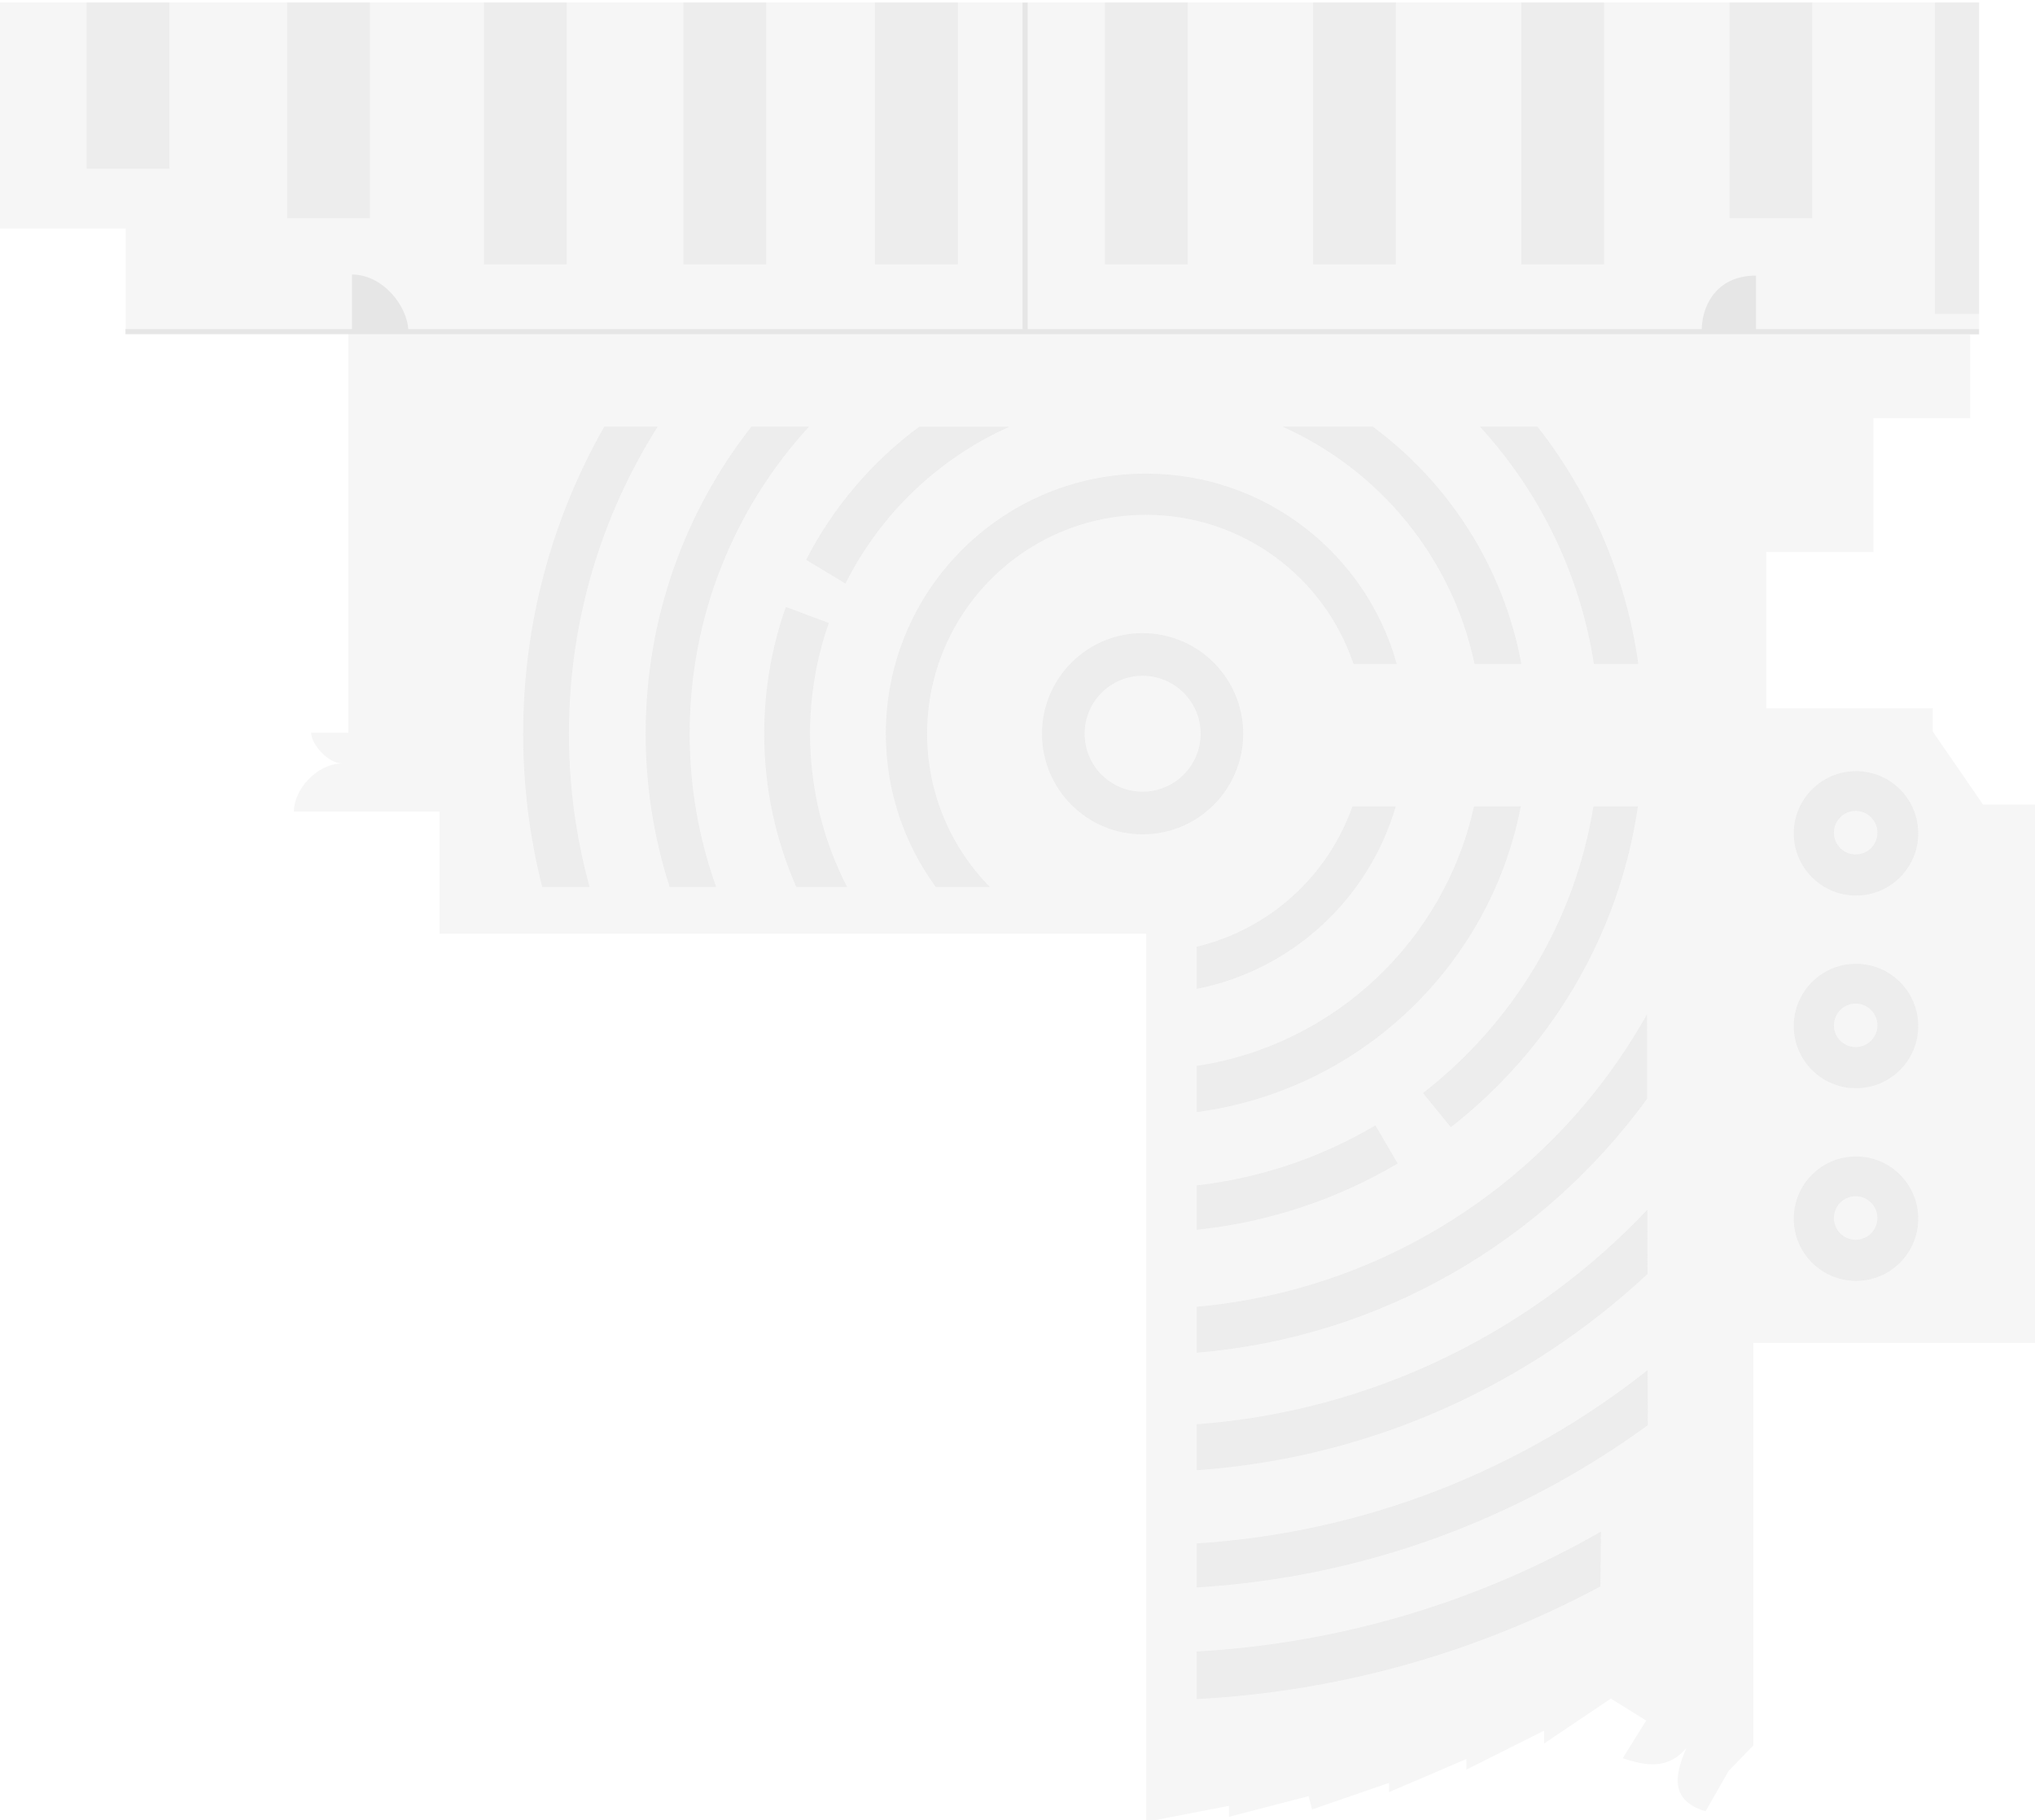
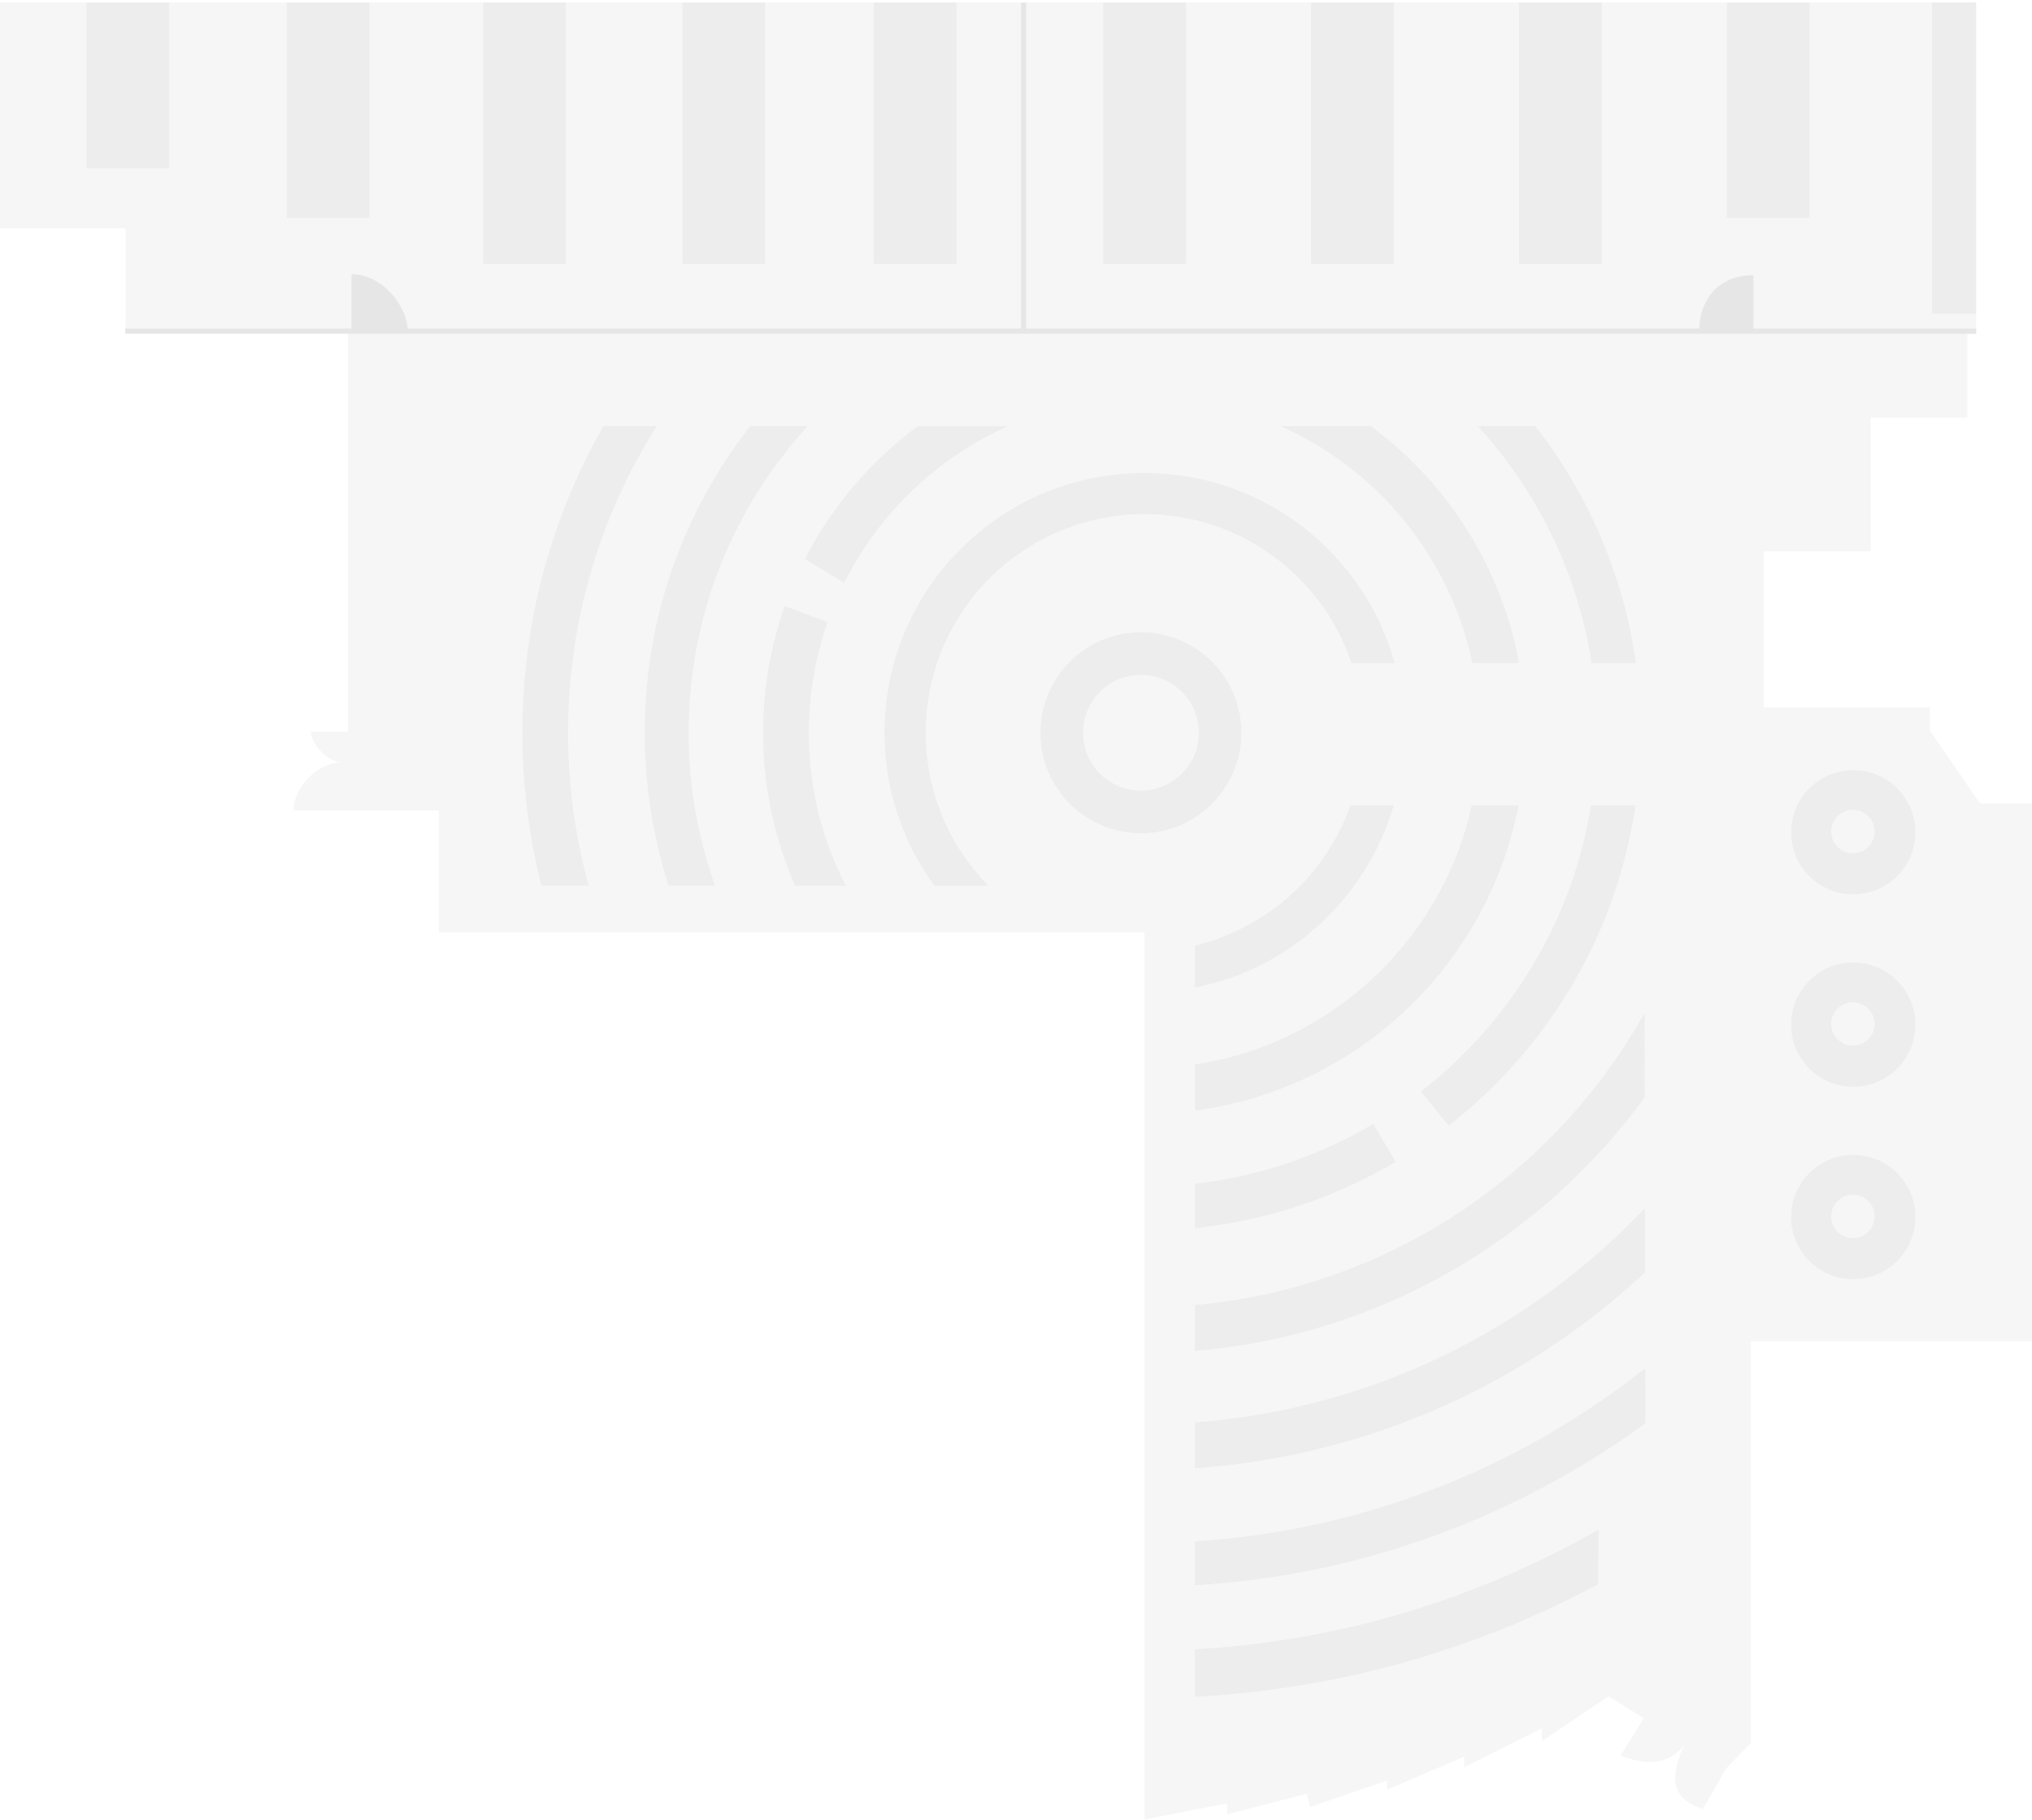
<svg xmlns="http://www.w3.org/2000/svg" version="1.1" id="labmapSVG">
  <defs>
    <clipPath id="photo-clip-path" clipPathUnits="objectBoundingBox">
      <rect width="0.8" height="0.8" rx="0.2" ry="0.2" x="0.1" y="0.1" id="rect3018" style="fill:#000000;fill-opacity:1;fill-rule:evenodd;stroke:none" />
    </clipPath>
  </defs>
  <g id="viewport">
    <g transform="translate(-176,-73.78705)" id="floor" style="display:inline">
      <rect width="644.286" height="33.571" x="268.571" y="170.219" id="rect3810" style="fill:#e6e6e6;fill-opacity:1;fill-rule:evenodd;stroke:none" />
      <path d="m 176,74.738 l 0,88.325 l 49.125,0 l 0,40.344 l 86.969,0 l 0,156.562 l -14.562,0 c 0,4.419 6.493,12.062 12.156,12.062 c -9.774,0 -18.875,10.011 -18.875,18.812 l 56.875,0 l 0,47.688 l 276.031,0 l 0,346.938 l 32.344,-6.25 l 0,4.281 l 31.094,-8.062 l 1.375,5.188 l 30.062,-10.375 l 0,3.594 l 30.188,-12.906 l 0,4.125 l 30.375,-15.219 l 0,5.031 l 26.062,-17.562 l 13.812,8.594 l -9.156,14.688 c 9.704,3.342 17.984,4.178 24.812,-3.938 c -3.917,9.387 -7.264,20.275 7.531,24.688 l 9,-15.75 l 9.688,-10 l 0,-157.188 l 110,0 l 0,-210.344 l -20.312,0 L 931,359.594 l 0,-9.125 l -65.062,0 l 0,-61.031 l 41.875,0 l 0,-52.281 l 37.75,0 l 0,-32.656 l 3.494,4.3e-4 l 0,-129.762 L 578.656,74.738 z M 313.5,181.031 c 11.914,0 21.708,12.146 22,21.938 l -22,0 z m 548.438,0.406 l 0,21.375 l -21.25,0 c 0.234,-11.267 7.015,-21.375 21.25,-21.375 z" id="path4131" style="fill:#f6f6f6;fill-opacity:1;stroke:none;display:inline" />
    </g>
    <g transform="translate(-176,-73.78705)" id="walls" style="display:inline">
      <path d="m 225,203.329 l 724.038,0" id="path3034" style="fill:#c4c4c4;fill-opacity:1;stroke:#e6e6e6;stroke-width:2;stroke-linecap:butt;stroke-linejoin:miter;stroke-miterlimit:4;stroke-opacity:1;stroke-dasharray:none" />
      <path d="m 576.429,203.329 l 0,-128.542" id="path3038" style="fill:none;stroke:#e6e6e6;stroke-width:2;stroke-linecap:butt;stroke-linejoin:miter;stroke-miterlimit:4;stroke-opacity:1;stroke-dasharray:none" />
    </g>
    <g transform="translate(-176,-73.78705)" id="desks" style="opacity:0.61;display:inline">
      <path d="m 412.062,240.469 c -20.155,35.378 -31.688,76.305 -31.688,119.938 c 0,20.65 2.584,40.703 7.438,59.844 l 18.469,0 c -5.251,-19.058 -8.062,-39.117 -8.062,-59.844 c 0,-44.106 12.711,-85.223 34.656,-119.938 l -20.812,0 z" id="path3928" style="fill:#e6e6e6;fill-opacity:1;stroke:none" />
      <path d="m 469.5,240.469 c -25.863,33.064 -41.281,74.706 -41.281,119.938 c 0,20.88 3.294,40.987 9.375,59.844 l 18.125,0 C 449.031,401.551 445.375,381.406 445.375,360.406 c 0,-46.227 17.662,-88.335 46.594,-119.938 l -22.469,0 z" id="path3926" style="fill:#e6e6e6;fill-opacity:1;stroke:none" />
      <path d="m 359.094,166.688 c -18.448,13.639 -33.632,31.441 -44.188,52 l 15.344,9.25 c 13.578,-27.109 36.249,-48.864 64.031,-61.25 l -35.188,0 z m -52.125,70.438 c -5.454,15.486 -8.438,32.147 -8.438,49.5 c 0,21.291 4.487,41.522 12.531,59.844 l 19.781,0 c -9.212,-17.946 -14.438,-38.286 -14.438,-59.844 c 0,-15.158 2.583,-29.704 7.312,-43.25 l -16.75,-6.25 z" transform="translate(176,73.78705)" id="path3924" style="fill:#e6e6e6;fill-opacity:1;stroke:none" />
      <path d="M 677.031,240.469 C 714.876,257.344 743.226,291.62 752,333.125 l 18.25,0 c -6.997,-37.829 -28.269,-70.646 -58.031,-92.656 l -35.188,0 z" id="path3922" style="fill:#e6e6e6;fill-opacity:1;stroke:none" />
      <path d="m 754.125,240.469 c 23.132,25.261 39.041,57.232 44.5,92.656 l 17.312,0 c -4.854,-34.639 -18.806,-66.36 -39.375,-92.656 l -22.438,0 z" id="path3920" style="fill:#e6e6e6;fill-opacity:1;stroke:none" />
      <path d="m 623.656,258.812 c -56.111,0 -101.625,45.483 -101.625,101.594 c 0,22.377 7.237,43.058 19.5,59.844 l 21.062,0 C 547.471,404.822 538.125,383.714 538.125,360.406 c 0,-47.235 38.297,-85.531 85.531,-85.531 c 37.699,0 69.685,24.386 81.062,58.25 l 16.844,0 c -11.92,-42.859 -51.247,-74.312 -97.906,-74.312 z" id="path3918" style="fill:#e6e6e6;fill-opacity:1;stroke:none" />
      <path d="m 446.312,247.344 c -21.691,0 -39.281,17.59 -39.281,39.281 c 0,21.691 17.59,39.281 39.281,39.281 c 21.691,0 39.281,-17.59 39.281,-39.281 c 0,-21.691 -17.59,-39.281 -39.281,-39.281 z m 0,16.625 c 12.52,0 22.688,10.137 22.688,22.656 c 0,12.52 -10.168,22.656 -22.688,22.656 c -12.52,0 -22.656,-10.137 -22.656,-22.656 c 0,-12.52 10.137,-22.656 22.656,-22.656 z" transform="translate(176,73.78705)" id="path3916" style="fill:#e6e6e6;fill-opacity:1;stroke:none" />
      <path d="m 704.312,388.781 c -9.562,27.188 -32.449,48.106 -60.844,54.844 l 0,16.438 c 37.306,-7.378 67.233,-35.193 77.719,-71.281 l -16.875,0 z" id="path3912" style="fill:#e6e6e6;fill-opacity:1;stroke:none" />
      <path d="M 751.781,388.781 C 740.209,441.314 697.204,482.055 643.469,490.188 l 0,18 c 63.612,-8.443 114.532,-57 126.562,-119.406 l -18.25,0 z" id="path3910" style="fill:#e6e6e6;fill-opacity:1;stroke:none" />
      <path d="m 798.438,388.781 c -7.29,45.383 -31.784,85.002 -66.562,112 l 10.844,13.312 c 38.656,-30.149 65.654,-74.546 73.062,-125.312 l -17.344,0 z" id="path3908" style="fill:#e6e6e6;fill-opacity:1;stroke:none" />
      <path d="m 819.344,470.031 c -35.315,63.114 -100.18,107.432 -175.875,114.25 l 0,17.906 c 72.288,-6.032 135.581,-43.755 175.938,-99.219 l -0.062,-32.938 z" id="path3906" style="fill:#e6e6e6;fill-opacity:1;stroke:none" />
      <path d="m 713.25,513.438 c -20.897,12.344 -44.525,20.544 -69.781,23.438 l 0,17.281 c 28.417,-2.964 55.022,-12.03 78.469,-25.875 c -3.113,-5.359 -6.048,-10.373 -8.688,-14.844 z" id="path3904" style="fill:#e6e6e6;fill-opacity:1;stroke:none" />
      <path d="m 819.469,546.406 c -44.918,47.436 -106.835,78.614 -176,83.781 l 0,17.906 c 67.853,-4.752 129.225,-32.992 176.062,-76.625 l -0.062,-25.062 z" id="path3902" style="fill:#e6e6e6;fill-opacity:1;stroke:none" />
      <path d="m 819.594,609.031 c -49.036,38.82 -109.795,63.464 -176.125,67.688 l 0,17.156 c 65.657,-3.96 126.168,-26.898 176.188,-63.375 l -0.062,-21.469 z" id="path3900" style="fill:#e6e6e6;fill-opacity:1;stroke:none" />
      <path d="m 801.344,672.125 c -46.992,26.939 -100.631,43.6 -157.875,46.812 l 0,18.562 c 56.792,-3.028 110.246,-18.605 157.656,-44 l 0.219,-21.375 z" id="path3909" style="fill:#e6e6e6;fill-opacity:1;stroke:none" />
      <rect width="32.325" height="64.902" x="209.859" y="74.787" id="rect4002" style="fill:#e6e6e6;fill-opacity:1;fill-rule:evenodd;stroke:none" />
      <rect width="32.325" height="84.253" x="288.146" y="74.787" id="rect4002-9" style="fill:#e6e6e6;fill-opacity:1;fill-rule:evenodd;stroke:none" />
      <rect width="32.325" height="102.246" x="365.044" y="74.787" id="rect4002-9-2" style="fill:#e6e6e6;fill-opacity:1;fill-rule:evenodd;stroke:none" />
      <rect width="32.325" height="102.246" x="442.952" y="74.787" id="rect4002-9-2-8" style="fill:#e6e6e6;fill-opacity:1;fill-rule:evenodd;stroke:none" />
      <rect width="32.325" height="102.246" x="517.8" y="74.787" id="rect4002-9-2-4" style="fill:#e6e6e6;fill-opacity:1;fill-rule:evenodd;stroke:none" />
      <rect width="32.325" height="102.246" x="607.607" y="74.787" id="rect4002-9-2-2" style="fill:#e6e6e6;fill-opacity:1;fill-rule:evenodd;stroke:none" />
      <rect width="32.325" height="102.246" x="688.924" y="74.787" id="rect4002-9-2-45" style="fill:#e6e6e6;fill-opacity:1;fill-rule:evenodd;stroke:none" />
      <rect width="32.325" height="102.246" x="770.241" y="74.787" id="rect4002-9-2-0" style="fill:#e6e6e6;fill-opacity:1;fill-rule:evenodd;stroke:none" />
      <rect width="32.325" height="84.253" x="851.559" y="74.787" id="rect4002-9-3" style="fill:#e6e6e6;fill-opacity:1;fill-rule:evenodd;stroke:none" />
      <rect width="17.173" height="121.629" x="931.866" y="74.787" id="rect4002-9-3-9" style="fill:#e6e6e6;fill-opacity:1;fill-rule:evenodd;stroke:none" />
      <path d="m 900.998,525.571 c -13.413,0 -24.312,10.869 -24.312,24.281 c 0,13.413 10.9,24.281 24.312,24.281 c 13.413,0 24.281,-10.869 24.281,-24.281 c 0,-13.413 -10.869,-24.281 -24.281,-24.281 z m -0.156,15.5 c 4.707,0 8.531,3.824 8.531,8.531 c 0,4.707 -3.824,8.5 -8.531,8.5 c -4.707,0 -8.5,-3.793 -8.5,-8.5 c 0,-4.707 3.793,-8.531 8.5,-8.531 z" id="path3053" style="fill:#e6e6e6;fill-opacity:1;fill-rule:evenodd;stroke:none" />
      <path d="m 900.998,450.308 c -13.413,0 -24.312,10.869 -24.312,24.281 c 0,13.413 10.9,24.281 24.312,24.281 c 13.413,0 24.281,-10.869 24.281,-24.281 c 0,-13.413 -10.869,-24.281 -24.281,-24.281 z m -0.156,15.5 c 4.707,0 8.531,3.824 8.531,8.531 c 0,4.707 -3.824,8.5 -8.531,8.5 c -4.707,0 -8.5,-3.793 -8.5,-8.5 c 0,-4.707 3.793,-8.531 8.5,-8.531 z" id="path3053-8" style="fill:#e6e6e6;fill-opacity:1;fill-rule:evenodd;stroke:none" />
      <path d="m 900.998,375.045 c -13.413,0 -24.312,10.869 -24.312,24.281 c 0,13.413 10.9,24.281 24.312,24.281 c 13.413,0 24.281,-10.869 24.281,-24.281 c 0,-13.413 -10.869,-24.281 -24.281,-24.281 z m -0.156,15.5 c 4.707,0 8.531,3.824 8.531,8.531 c 0,4.707 -3.824,8.5 -8.531,8.5 c -4.707,0 -8.5,-3.793 -8.5,-8.5 c 0,-4.707 3.793,-8.531 8.5,-8.531 z" id="path3053-1" style="fill:#e6e6e6;fill-opacity:1;fill-rule:evenodd;stroke:none" />
    </g>
    <g id="desk-splines" style="display:none">
      <path d="m 619.174,612.154 a 368.337,368.337 0 0 1 -140.821,41.713" id="desks-001-009" style="fill:none;stroke:#000000;stroke-width:1;stroke-miterlimit:4;stroke-opacity:1;stroke-dasharray:none" />
      <path d="m 633.59,554.481 a 326.618,326.618 0 0 1 -153.199,57.279" id="desks-010-019" style="fill:none;stroke:#000000;stroke-width:1;stroke-miterlimit:4;stroke-opacity:1;stroke-dasharray:none" />
      <path d="M 633.941,495.384 A 280.5,280.5 0 0 1 480.434,565.341" id="desks-020-029" style="fill:none;stroke:#000000;stroke-width:1;stroke-miterlimit:4;stroke-opacity:1;stroke-dasharray:none" />
      <path d="M 634.977,424.05 A 233.28,233.28 0 0 1 478.716,517.941" id="desks-030-040" style="fill:none;stroke:#000000;stroke-width:1;stroke-miterlimit:4;stroke-opacity:1;stroke-dasharray:none" />
      <path d="m 533.785,451.562 a 186.455,186.455 0 0 1 -55.158,18.992" id="desks-049-052" style="fill:none;stroke:#000000;stroke-width:1;stroke-miterlimit:4;stroke-opacity:1;stroke-dasharray:none" />
      <path d="M 628.631,325.698 A 186.455,186.455 0 0 1 568.576,427.651" id="desks-041-048" style="fill:none;stroke:#000000;stroke-width:1;stroke-miterlimit:4;stroke-opacity:1;stroke-dasharray:none" />
      <path d="m 597.095,177.336 a 186.455,186.455 0 0 1 32.184,74.018" id="desks-067-069" style="fill:none;stroke:#000000;stroke-width:1;stroke-miterlimit:4;stroke-opacity:1;stroke-dasharray:none" />
      <path d="M 368.025,337.732 A 93.272,93.272 0 1 1 531.459,248.994" id="desks-074-088" style="fill:none;stroke:#000000;stroke-width:1;stroke-miterlimit:4;stroke-opacity:1;stroke-dasharray:none" />
      <path d="m 531.459,324.869 a 93.272,93.272 0 0 1 -53.308,49.71" id="desks-062-066" style="fill:none;stroke:#000000;stroke-width:1;stroke-miterlimit:4;stroke-opacity:1;stroke-dasharray:none" />
      <path d="M 582.106,323.334 A 140.649,140.649 0 0 1 477.889,423.976" id="desks-053-061" style="fill:none;stroke:#000000;stroke-width:1;stroke-miterlimit:4;stroke-opacity:1;stroke-dasharray:none" />
      <path d="m 532.842,176.099 a 140.649,140.649 0 0 1 49.264,74.43" id="desks-070-073" style="fill:none;stroke:#000000;stroke-width:1;stroke-miterlimit:4;stroke-opacity:1;stroke-dasharray:none" />
      <path d="m 474.568,300.136 a 31.245,31.245 0 1 1 0,-26.409" id="desks-112-120" style="fill:none;stroke:#000000;stroke-width:1;stroke-miterlimit:4;stroke-opacity:1;stroke-dasharray:none" />
      <path d="M 316.263,336.829 A 139.234,139.234 0 0 1 312.409,248.554" id="desks-089-091" style="fill:none;stroke:#000000;stroke-width:1;stroke-miterlimit:4;stroke-opacity:1;stroke-dasharray:none" />
      <path d="m 326.903,215.221 a 139.234,139.234 0 0 1 35.554,-39.487" id="desks-092-094" style="fill:none;stroke:#000000;stroke-width:1;stroke-miterlimit:4;stroke-opacity:1;stroke-dasharray:none" />
      <path d="M 267.364,334.864 A 185.196,185.196 0 0 1 298.346,175.478" id="desks-095-103" style="fill:none;stroke:#000000;stroke-width:1;stroke-miterlimit:4;stroke-opacity:1;stroke-dasharray:none" />
      <path d="M 218.76,335.286 A 232.573,232.573 0 0 1 242.838,174.178" id="desks-104-111" style="fill:none;stroke:#000000;stroke-width:1;stroke-miterlimit:4;stroke-opacity:1;stroke-dasharray:none" />
      <path d="m 765.09,112.762 l 0,-103.238" id="desks-171-175" style="fill:none;stroke:#000000;stroke-width:1px;stroke-linecap:butt;stroke-linejoin:miter;stroke-opacity:1" />
      <path d="m 701.329,9.525 l 0,68.589" id="desks-121-122" style="fill:none;stroke:#000000;stroke-width:1px;stroke-linecap:butt;stroke-linejoin:miter;stroke-opacity:1" />
      <path d="m 682.621,9.525 l 0,68.589" id="desks-123-125" style="fill:none;stroke:#000000;stroke-width:1px;stroke-linecap:butt;stroke-linejoin:miter;stroke-opacity:1" />
      <path d="m 619.27,9.583 l 0,86.15" id="desks-126-128" style="fill:none;stroke:#000000;stroke-width:1.117px;stroke-linecap:butt;stroke-linejoin:miter;stroke-opacity:1" />
      <path d="m 600.68,9.583 l 0,86.15" id="desks-129-131" style="fill:none;stroke:#000000;stroke-width:1.117px;stroke-linecap:butt;stroke-linejoin:miter;stroke-opacity:1" />
      <path d="m 539.27,9.583 l 0,86.15" id="desks-132" style="fill:none;stroke:#000000;stroke-width:1.117px;stroke-linecap:butt;stroke-linejoin:miter;stroke-opacity:1" />
      <path d="m 520.68,9.583 l 0,86.15" id="desks-137" style="fill:none;stroke:#000000;stroke-width:1.117px;stroke-linecap:butt;stroke-linejoin:miter;stroke-opacity:1" />
      <path d="m 457.856,9.583 l 0,86.15" id="desks-138" style="fill:none;stroke:#000000;stroke-width:1.117px;stroke-linecap:butt;stroke-linejoin:miter;stroke-opacity:1" />
      <path d="m 439.266,9.583 l 0,86.15" id="desks-143" style="fill:none;stroke:#000000;stroke-width:1.117px;stroke-linecap:butt;stroke-linejoin:miter;stroke-opacity:1" />
      <path d="m 367.856,9.583 l 0,86.15" id="desks-144" style="fill:none;stroke:#000000;stroke-width:1.117px;stroke-linecap:butt;stroke-linejoin:miter;stroke-opacity:1" />
      <path d="m 349.266,9.583 l 0,86.15" id="desks-149" style="fill:none;stroke:#000000;stroke-width:1.117px;stroke-linecap:butt;stroke-linejoin:miter;stroke-opacity:1" />
      <path d="m 293.149,9.583 l 0,86.15" id="desks-150" style="fill:none;stroke:#000000;stroke-width:1.117px;stroke-linecap:butt;stroke-linejoin:miter;stroke-opacity:1" />
      <path d="m 274.559,9.583 l 0,86.15" id="desks-155" style="fill:none;stroke:#000000;stroke-width:1.117px;stroke-linecap:butt;stroke-linejoin:miter;stroke-opacity:1" />
      <path d="m 214.442,9.583 l 0,86.15" id="desks-156" style="fill:none;stroke:#000000;stroke-width:1.117px;stroke-linecap:butt;stroke-linejoin:miter;stroke-opacity:1" />
      <path d="m 195.852,9.583 l 0,86.15" id="desks-161" style="fill:none;stroke:#000000;stroke-width:1.117px;stroke-linecap:butt;stroke-linejoin:miter;stroke-opacity:1" />
      <path d="m 137.793,9.525 l 0,68.589" id="desks-162" style="fill:none;stroke:#000000;stroke-width:1px;stroke-linecap:butt;stroke-linejoin:miter;stroke-opacity:1" />
      <path d="m 119.086,9.525 l 0,68.589" id="desks-166" style="fill:none;stroke:#000000;stroke-width:1px;stroke-linecap:butt;stroke-linejoin:miter;stroke-opacity:1" />
      <path d="m 59.159,9.452 l 0,49.643" id="desks-167" style="fill:none;stroke:#000000;stroke-width:0.854px;stroke-linecap:butt;stroke-linejoin:miter;stroke-opacity:1" />
      <path d="m 40.306,9.452 l 0,49.643" id="desks-170" style="fill:none;stroke:#000000;stroke-width:0.854px;stroke-linecap:butt;stroke-linejoin:miter;stroke-opacity:1" />
    </g>
    <g id="computers" />
  </g>
+   <g>
+     <rect id="overlay" x="0" y="0" width="100%" height="100%" fill="black" opacity="0" />
+     <g id="hoisted">
+     </g>
+   </g>
</svg>
